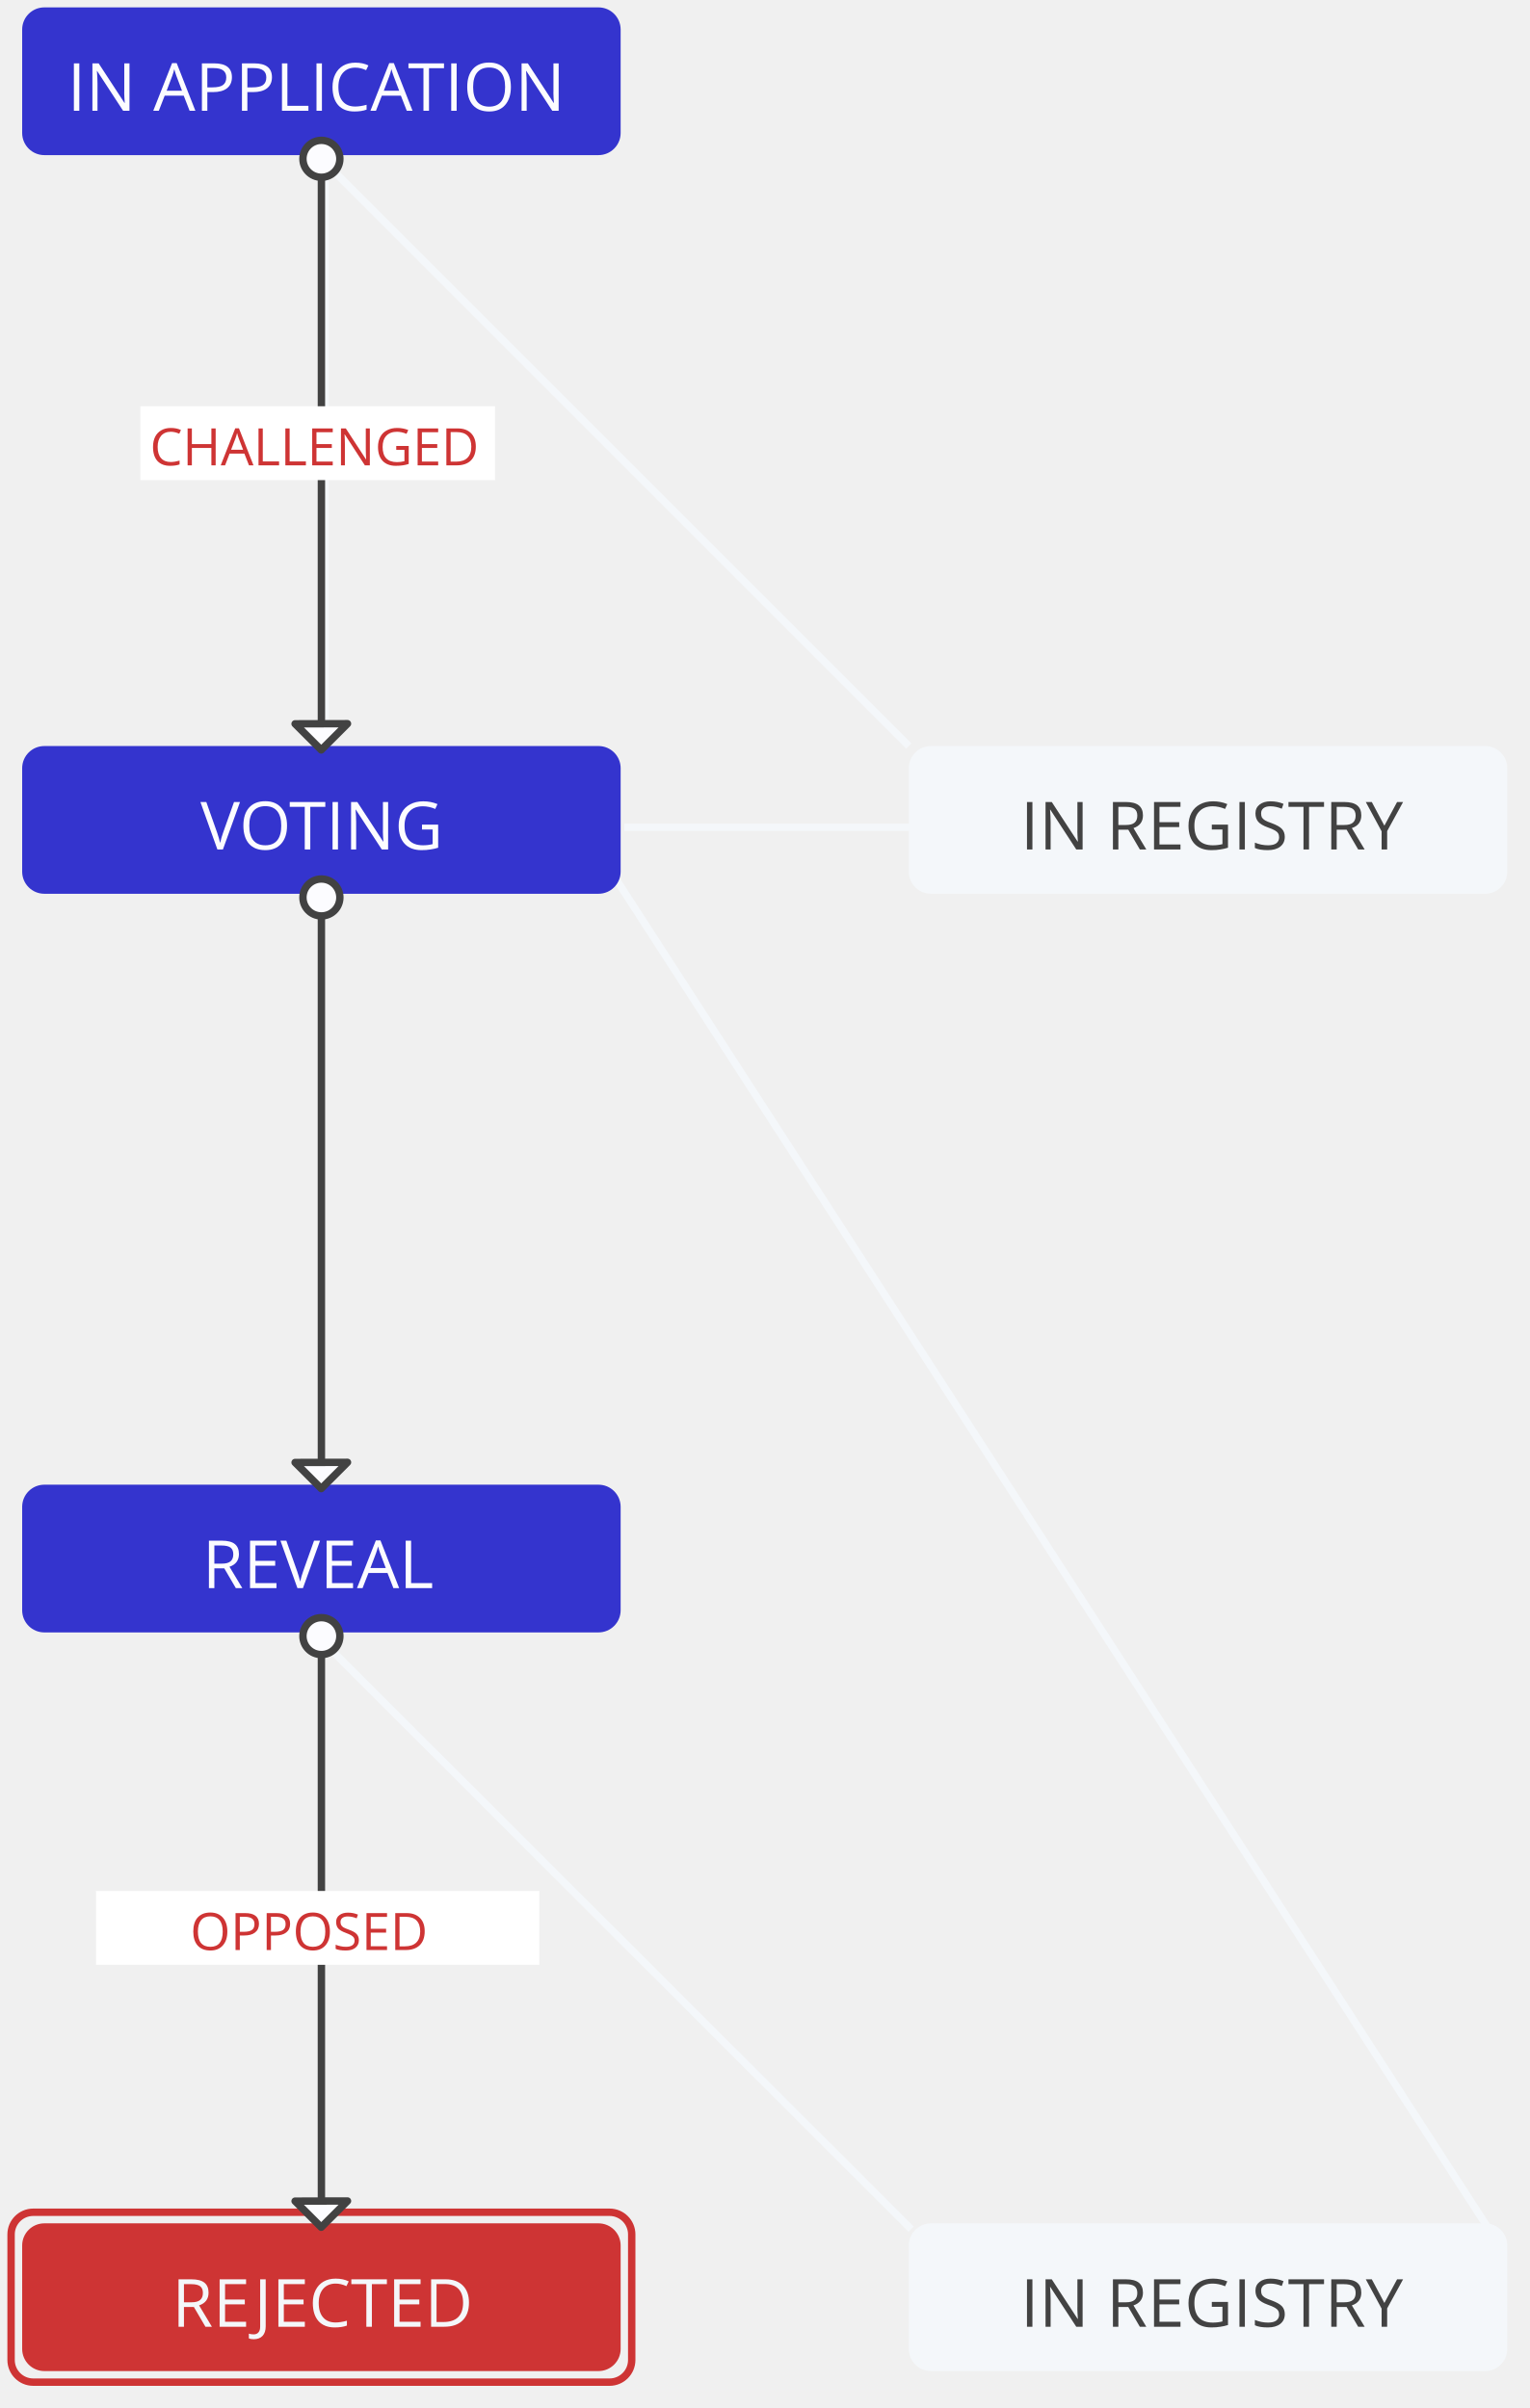
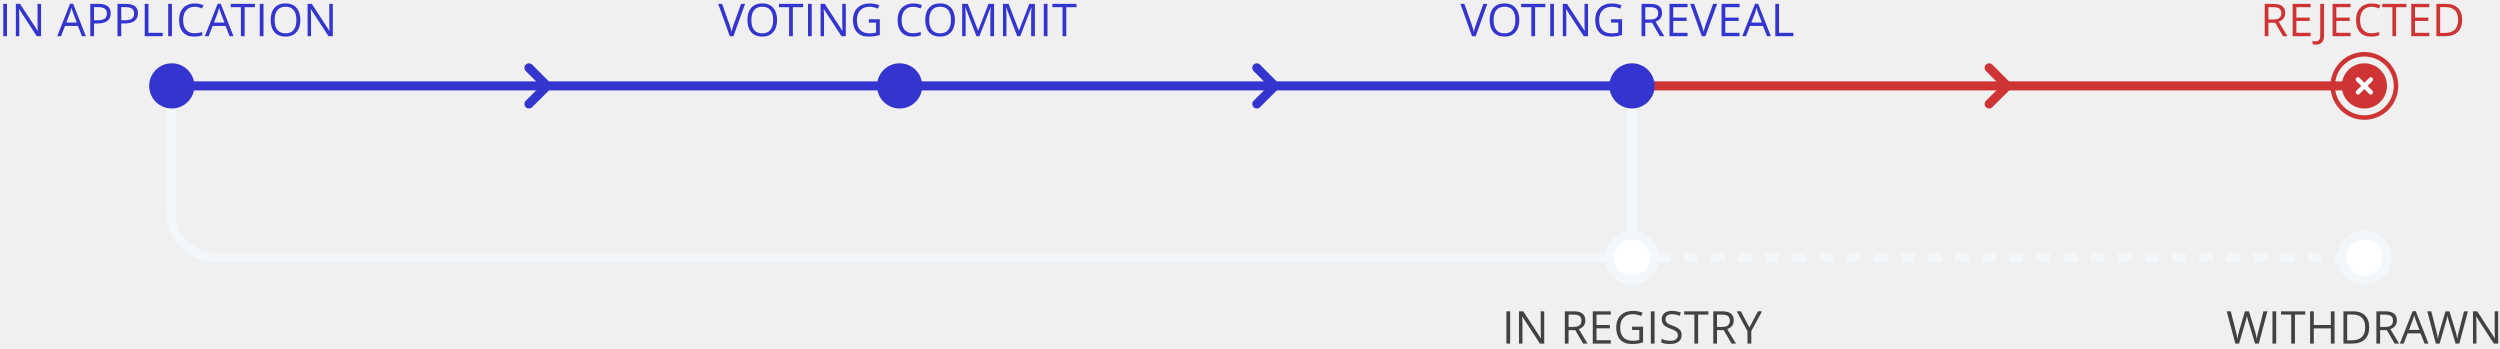
- <svg xmlns="http://www.w3.org/2000/svg" width="95%" height="95%" viewBox="0 0 207 326" version="1.1">
+ <svg xmlns="http://www.w3.org/2000/svg" width="553px" height="77px" viewBox="0 0 553 77" version="1.1">
  <defs />
  <g id="map_rejected" stroke="none" stroke-width="1" fill="none" fill-rule="evenodd">
-     <g id="Group-3" transform="translate(1, 1)">
-       <path d="M136,100 L147,319" id="Line" stroke="#F4F7FA" stroke-linecap="square" transform="translate(141.5, 209.5) rotate(-210) translate(-141.5, -209.5) " />
-       <path d="M43,20 L43,100" id="Line" stroke="#F4F7FA" stroke-linecap="square" />
-       <path d="M42,20 L122,100 L42,20 Z" id="Line" stroke="#F4F7FA" stroke-linecap="square" />
-       <path d="M81.976,204 L82.024,317" id="Line" stroke="#F4F7FA" stroke-linecap="square" transform="translate(82, 260.5) rotate(-45) translate(-82, -260.5) " />
-       <rect id="Rectangle-11" fill="#3434CE" x="2" y="0" width="81" height="20" rx="3" />
-       <text id="IN-APPLICATION" font-family="Open Sans, sans-serif" font-size="9" font-weight="500" fill="#FCFCFF">
-         <tspan x="8.11" y="14">IN APPLICATION</tspan>
-       </text>
-       <rect id="Rectangle-11-Copy" fill="#3434CE" x="2" y="100" width="81" height="20" rx="3" />
-       <text id="VOTING" font-family="Open Sans, sans-serif" font-size="9" font-weight="500" fill="#FCFCFF">
-         <tspan x="26.125" y="114">VOTING</tspan>
-       </text>
-       <rect id="Rectangle-11-Copy-2" fill="#3434CE" x="2" y="200" width="81" height="20" rx="3" />
-       <text id="REVEAL" font-family="Open Sans, sans-serif" font-size="9" font-weight="500" fill="#FCFCFF">
-         <tspan x="26.387" y="214">REVEAL</tspan>
-       </text>
-       <rect id="Rectangle-11-Copy-3" fill="#CE3434" x="2" y="300" width="81" height="20" rx="3" />
-       <rect id="Rectangle-11-Copy-6" stroke="#CE3434" x="0.5" y="298.5" width="84" height="23" rx="3" />
-       <text id="REJECTED" font-family="Open Sans, sans-serif" font-size="9" font-weight="500" fill="#F4F7FA">
-         <tspan x="22.273" y="314">REJECTED</tspan>
-       </text>
-       <g id="Group-Copy-2" transform="translate(38, 218)" stroke="#424242">
-         <path d="M4.5,1.5 L4.5,81.5" id="Line" stroke-linecap="square" />
-         <polygon id="Path-4" fill="#FCFCFF" stroke-linecap="round" stroke-linejoin="round" points="8.032 78.973 4.475 82.531 0.937 78.993" />
-         <circle id="Oval-2" fill="#FCFCFF" cx="4.5" cy="2.5" r="2.5" />
-       </g>
-       <rect id="Rectangle-11-Copy-5" fill="#F4F7FA" x="122" y="300" width="81" height="20" rx="3" />
-       <text id="IN-REGISTRY" font-family="Open Sans, sans-serif" font-size="9" font-weight="normal" fill="#424242">
-         <tspan x="137.107" y="314">IN REGISTRY</tspan>
-       </text>
-       <rect id="Rectangle-11-Copy-4" fill="#F4F7FA" x="122" y="100" width="81" height="20" rx="3" />
-       <text id="IN-REGISTRY" font-family="Open Sans, sans-serif" font-size="9" font-weight="normal" fill="#424242">
-         <tspan x="137.107" y="114">IN REGISTRY</tspan>
-       </text>
-       <path d="M103,92.987 L103,131" id="Line" stroke="#F4F7FA" stroke-linecap="square" transform="translate(103.5, 111.5) rotate(-270) translate(-103.5, -111.5) " />
-       <g id="Group-4-Copy-2" transform="translate(12, 255)">
-         <rect id="Rectangle-12" fill="#FFFFFF" x="0" y="0" width="60" height="10" />
-         <text id="OPPOSED" font-family="Open Sans, sans-serif" font-size="7" font-weight="500" fill="#CE3434">
-           <tspan x="12.737" y="8">OPPOSED</tspan>
-         </text>
-       </g>
-       <g id="Group" transform="translate(38, 18)" stroke="#424242">
-         <path d="M4.5,1.5 L4.5,81.5" id="Line" stroke-linecap="square" />
-         <circle id="Oval-2" fill="#FCFCFF" cx="4.5" cy="2.5" r="2.5" />
-         <polygon id="Path-4" fill="#FCFCFF" stroke-linecap="round" stroke-linejoin="round" points="8.032 78.973 4.475 82.531 0.937 78.993" />
-       </g>
-       <g id="Group-4" transform="translate(18, 54)">
-         <rect id="Rectangle-12" fill="#FFFFFF" x="0" y="0" width="48" height="10" />
-         <text id="CHALLENGED" font-family="Open Sans, sans-serif" font-size="7" font-weight="500" fill="#CE3434">
-           <tspan x="1.288" y="8">CHALLENGED</tspan>
-         </text>
-       </g>
-       <g id="Group-2" transform="translate(38, 118)" stroke="#424242">
-         <path d="M4.5,1.5 L4.5,81.5" id="Line" stroke-linecap="square" />
-         <circle id="Oval-2" fill="#FCFCFF" cx="4.5" cy="2.5" r="2.5" />
-         <polygon id="Path-4" fill="#FCFCFF" stroke-linecap="round" stroke-linejoin="round" points="8.032 78.973 4.475 82.531 0.937 78.993" />
-       </g>
+     <path d="M37.869,19.079 L37.869,47 C37.869,52.523 42.346,57 47.869,57 L361,57" id="Path-2" stroke="#F4F7FA" stroke-width="2" />
+     <path d="M38,19 L199.501,19" id="Line-2" stroke="#3434CE" stroke-width="2" stroke-linecap="square" />
+     <path d="M198.499,19 L361.501,19" id="Line-2" stroke="#3434CE" stroke-width="2" stroke-linecap="square" />
+     <path d="M360.499,19 L522.5,19" id="Line-2" stroke="#CE3434" stroke-width="2" stroke-linecap="square" />
+     <path d="M361,19 L361,58" id="Line-2" stroke="#F4F7FA" stroke-width="2" stroke-linecap="square" />
+     <path d="M361.499,57 L522.504,57" id="Line-2" stroke="#F4F7FA" stroke-width="2" stroke-linecap="square" stroke-dasharray="1,5" />
+     <circle id="Oval" fill="#3434CE" cx="38" cy="19" r="5" />
+     <circle id="Oval-Copy" fill="#3434CE" cx="199" cy="19" r="5" />
+     <circle id="Oval-Copy-2" fill="#3434CE" cx="361" cy="19" r="5" />
+     <circle id="Oval-Copy-2" stroke="#CE3434" cx="523" cy="19" r="7" />
+     <circle id="Oval-Copy-2" stroke="#F4F7FA" stroke-width="2" fill="#FFFFFF" cx="361" cy="57" r="5" />
+     <circle id="Oval-Copy-3" fill="#CE3434" cx="523" cy="19" r="5" />
+     <circle id="Oval-Copy-3" stroke="#F4F7FA" stroke-width="2" fill="#FFFFFF" cx="523" cy="57" r="5" />
+     <text id="IN-APPLICATION" font-family="Open Sans, sans-serif" font-size="10" font-weight="500" fill="#3434CE">
+       <tspan x="-0.267" y="8">IN APPLICATION</tspan>
+     </text>
+     <text id="VOTING-COMMIT" font-family="Open Sans, sans-serif" font-size="10" font-weight="500" fill="#3434CE">
+       <tspan x="158.863" y="8">VOTING COMMIT</tspan>
+     </text>
+     <text id="VOTING-REVEAL" font-family="Open Sans, sans-serif" font-size="10" font-weight="500" fill="#3434CE">
+       <tspan x="323.048" y="8">VOTING REVEAL</tspan>
+     </text>
+     <text id="IN-REGISTRY" font-family="Open Sans, sans-serif" font-size="10" font-weight="normal" fill="#424242">
+       <tspan x="332.23" y="76">IN REGISTRY</tspan>
+     </text>
+     <text id="WITHDRAWN" font-family="Open Sans, sans-serif" font-size="10" font-weight="normal" fill="#424242">
+       <tspan x="492.424" y="76">WITHDRAWN</tspan>
+     </text>
+     <text id="REJECTED" font-family="Open Sans, sans-serif" font-size="10" font-weight="500" fill="#CE3434">
+       <tspan x="499.97" y="8">REJECTED</tspan>
+     </text>
+     <polyline id="Path-3" stroke="#3434CE" stroke-width="2" stroke-linecap="round" stroke-linejoin="round" transform="translate(119, 19) rotate(-270) translate(-119, -19) " points="115 21 119.019 17 123 21" />
+     <polyline id="Path-3-Copy" stroke="#3434CE" stroke-width="2" stroke-linecap="round" stroke-linejoin="round" transform="translate(280, 19) rotate(-270) translate(-280, -19) " points="276 21 280.019 17 284 21" />
+     <polyline id="Path-3-Copy-2" stroke="#CE3434" stroke-width="2" stroke-linecap="round" stroke-linejoin="round" transform="translate(442, 19) rotate(-270) translate(-442, -19) " points="438 21 442.019 17 446 21" />
+     <g id="Group" transform="translate(521, 17)" stroke="#FCFCFF" stroke-linecap="round" stroke-linejoin="round">
+       <path d="M3.414,0.586 L0.586,3.414" id="Line-4" />
+       <path d="M3.414,3.414 L0.586,0.586" id="Line-4" />
    </g>
  </g>
</svg>
